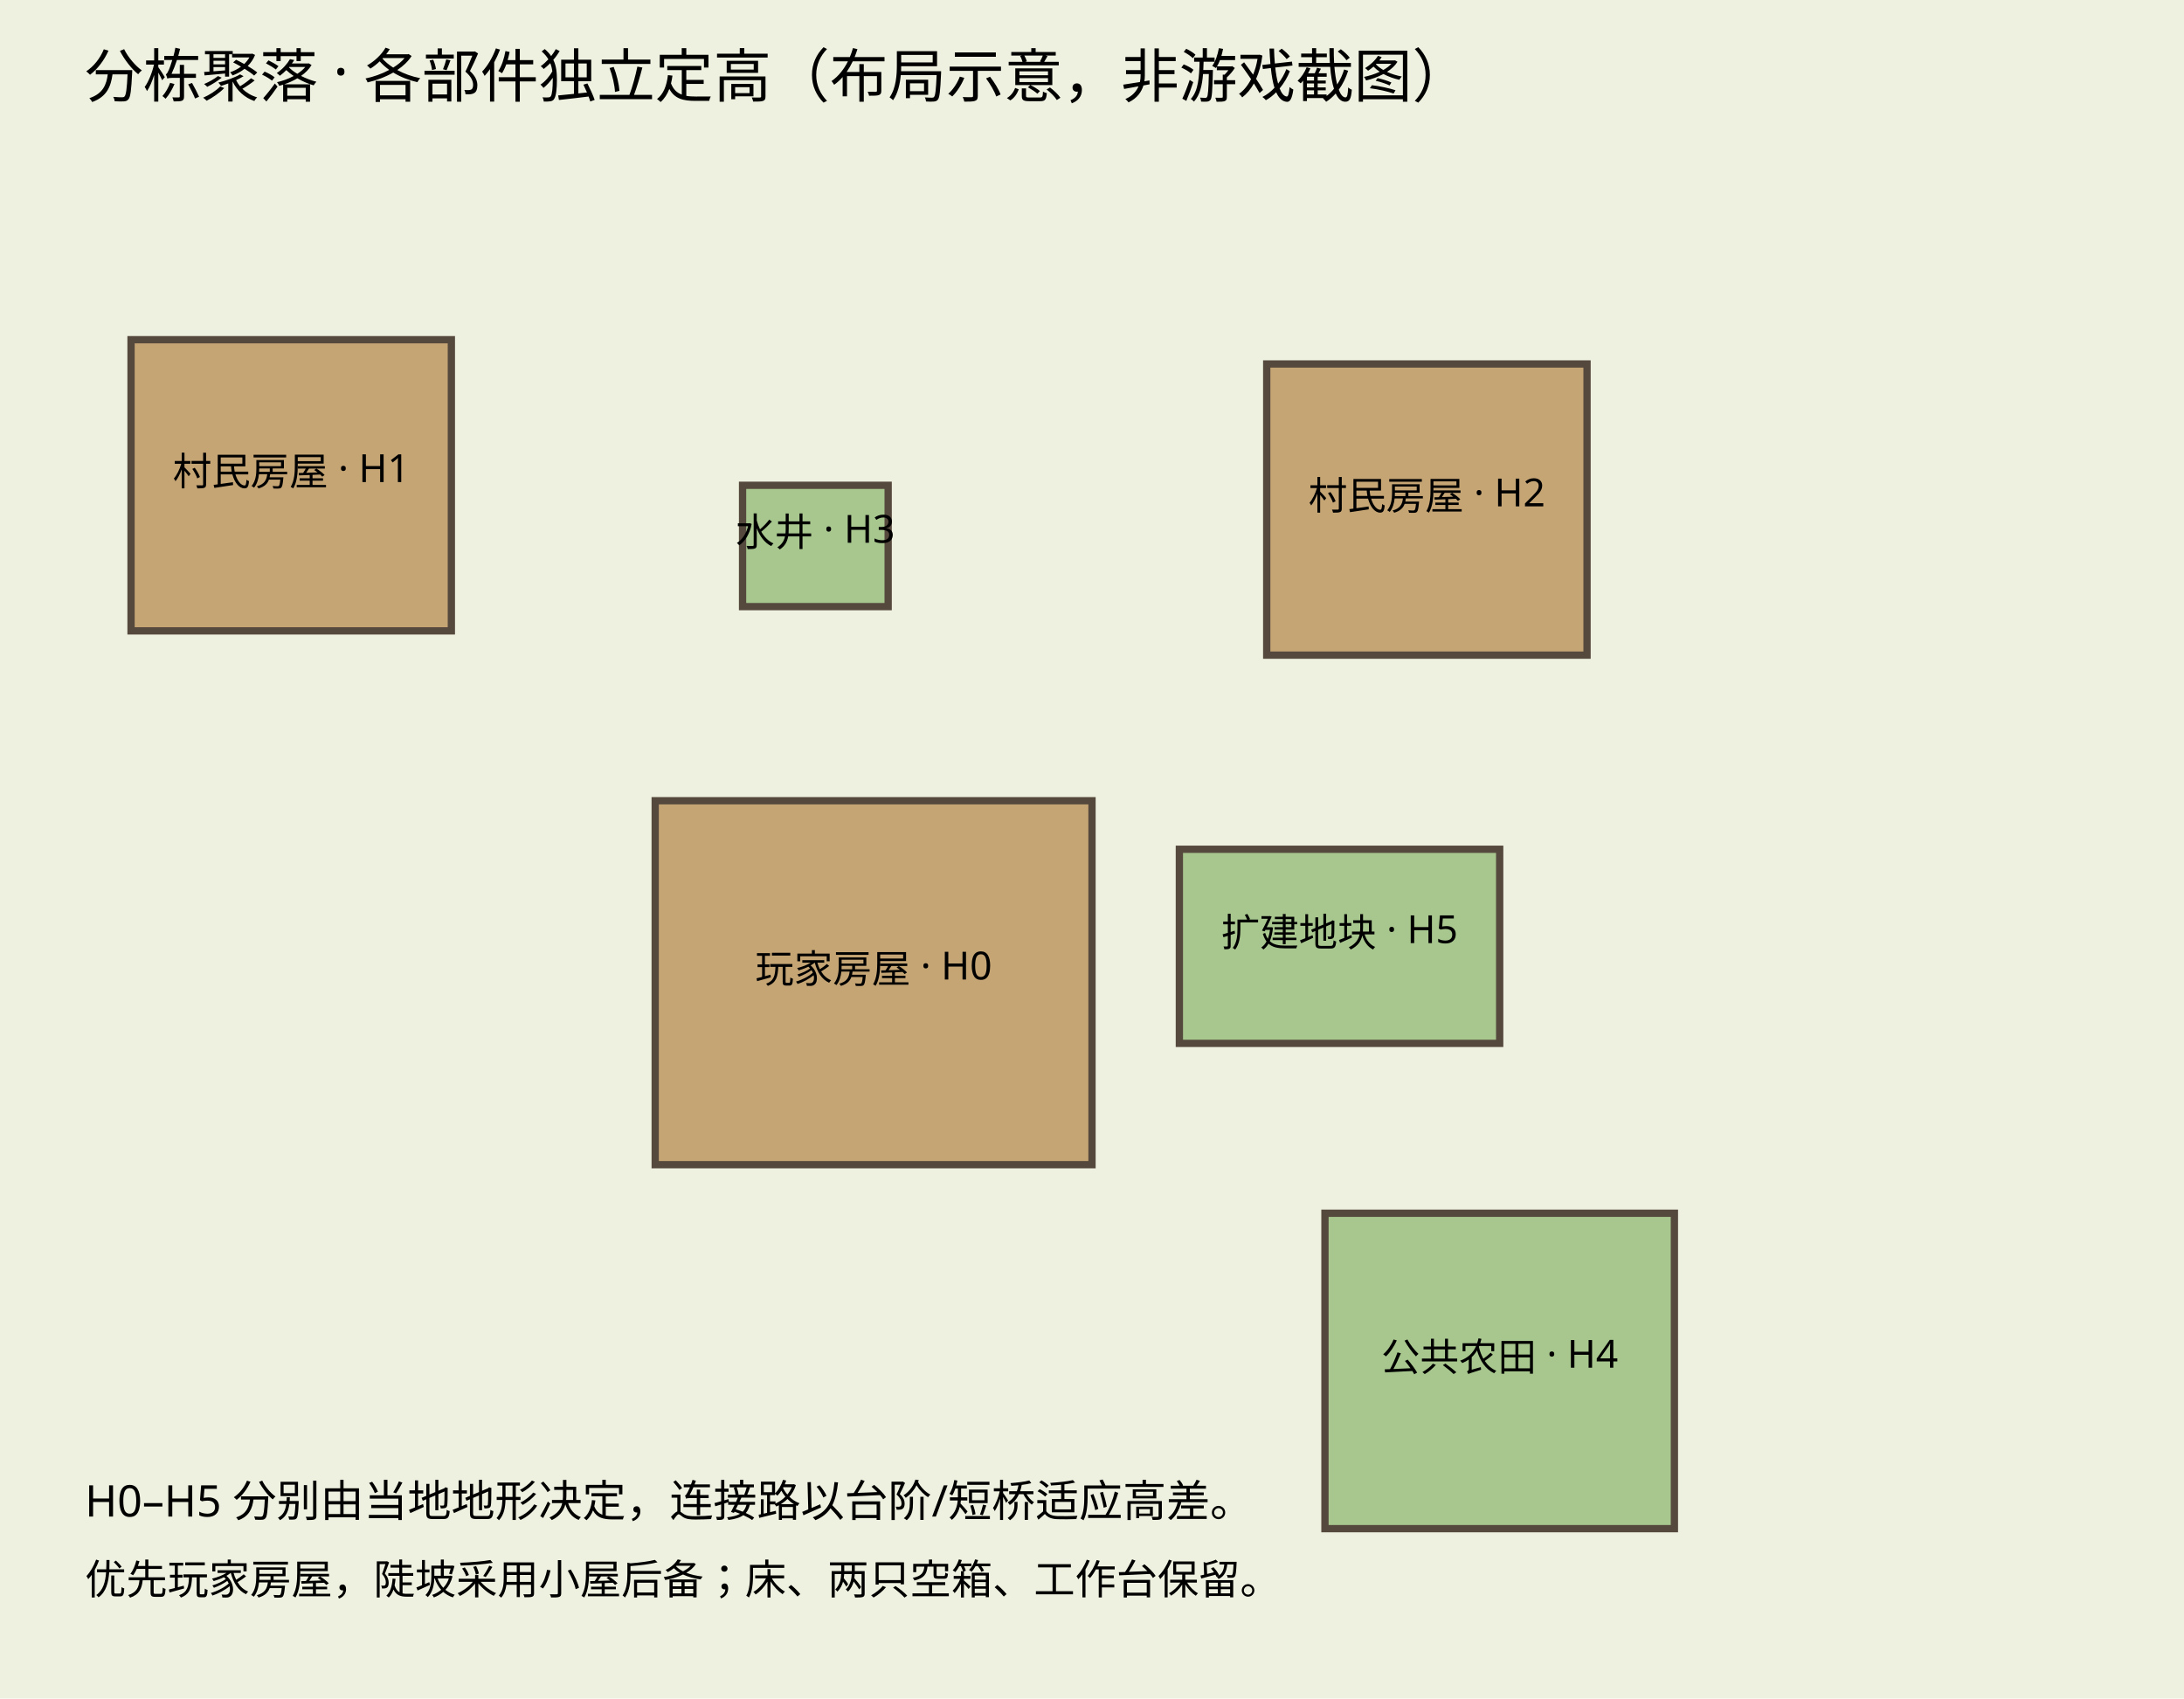
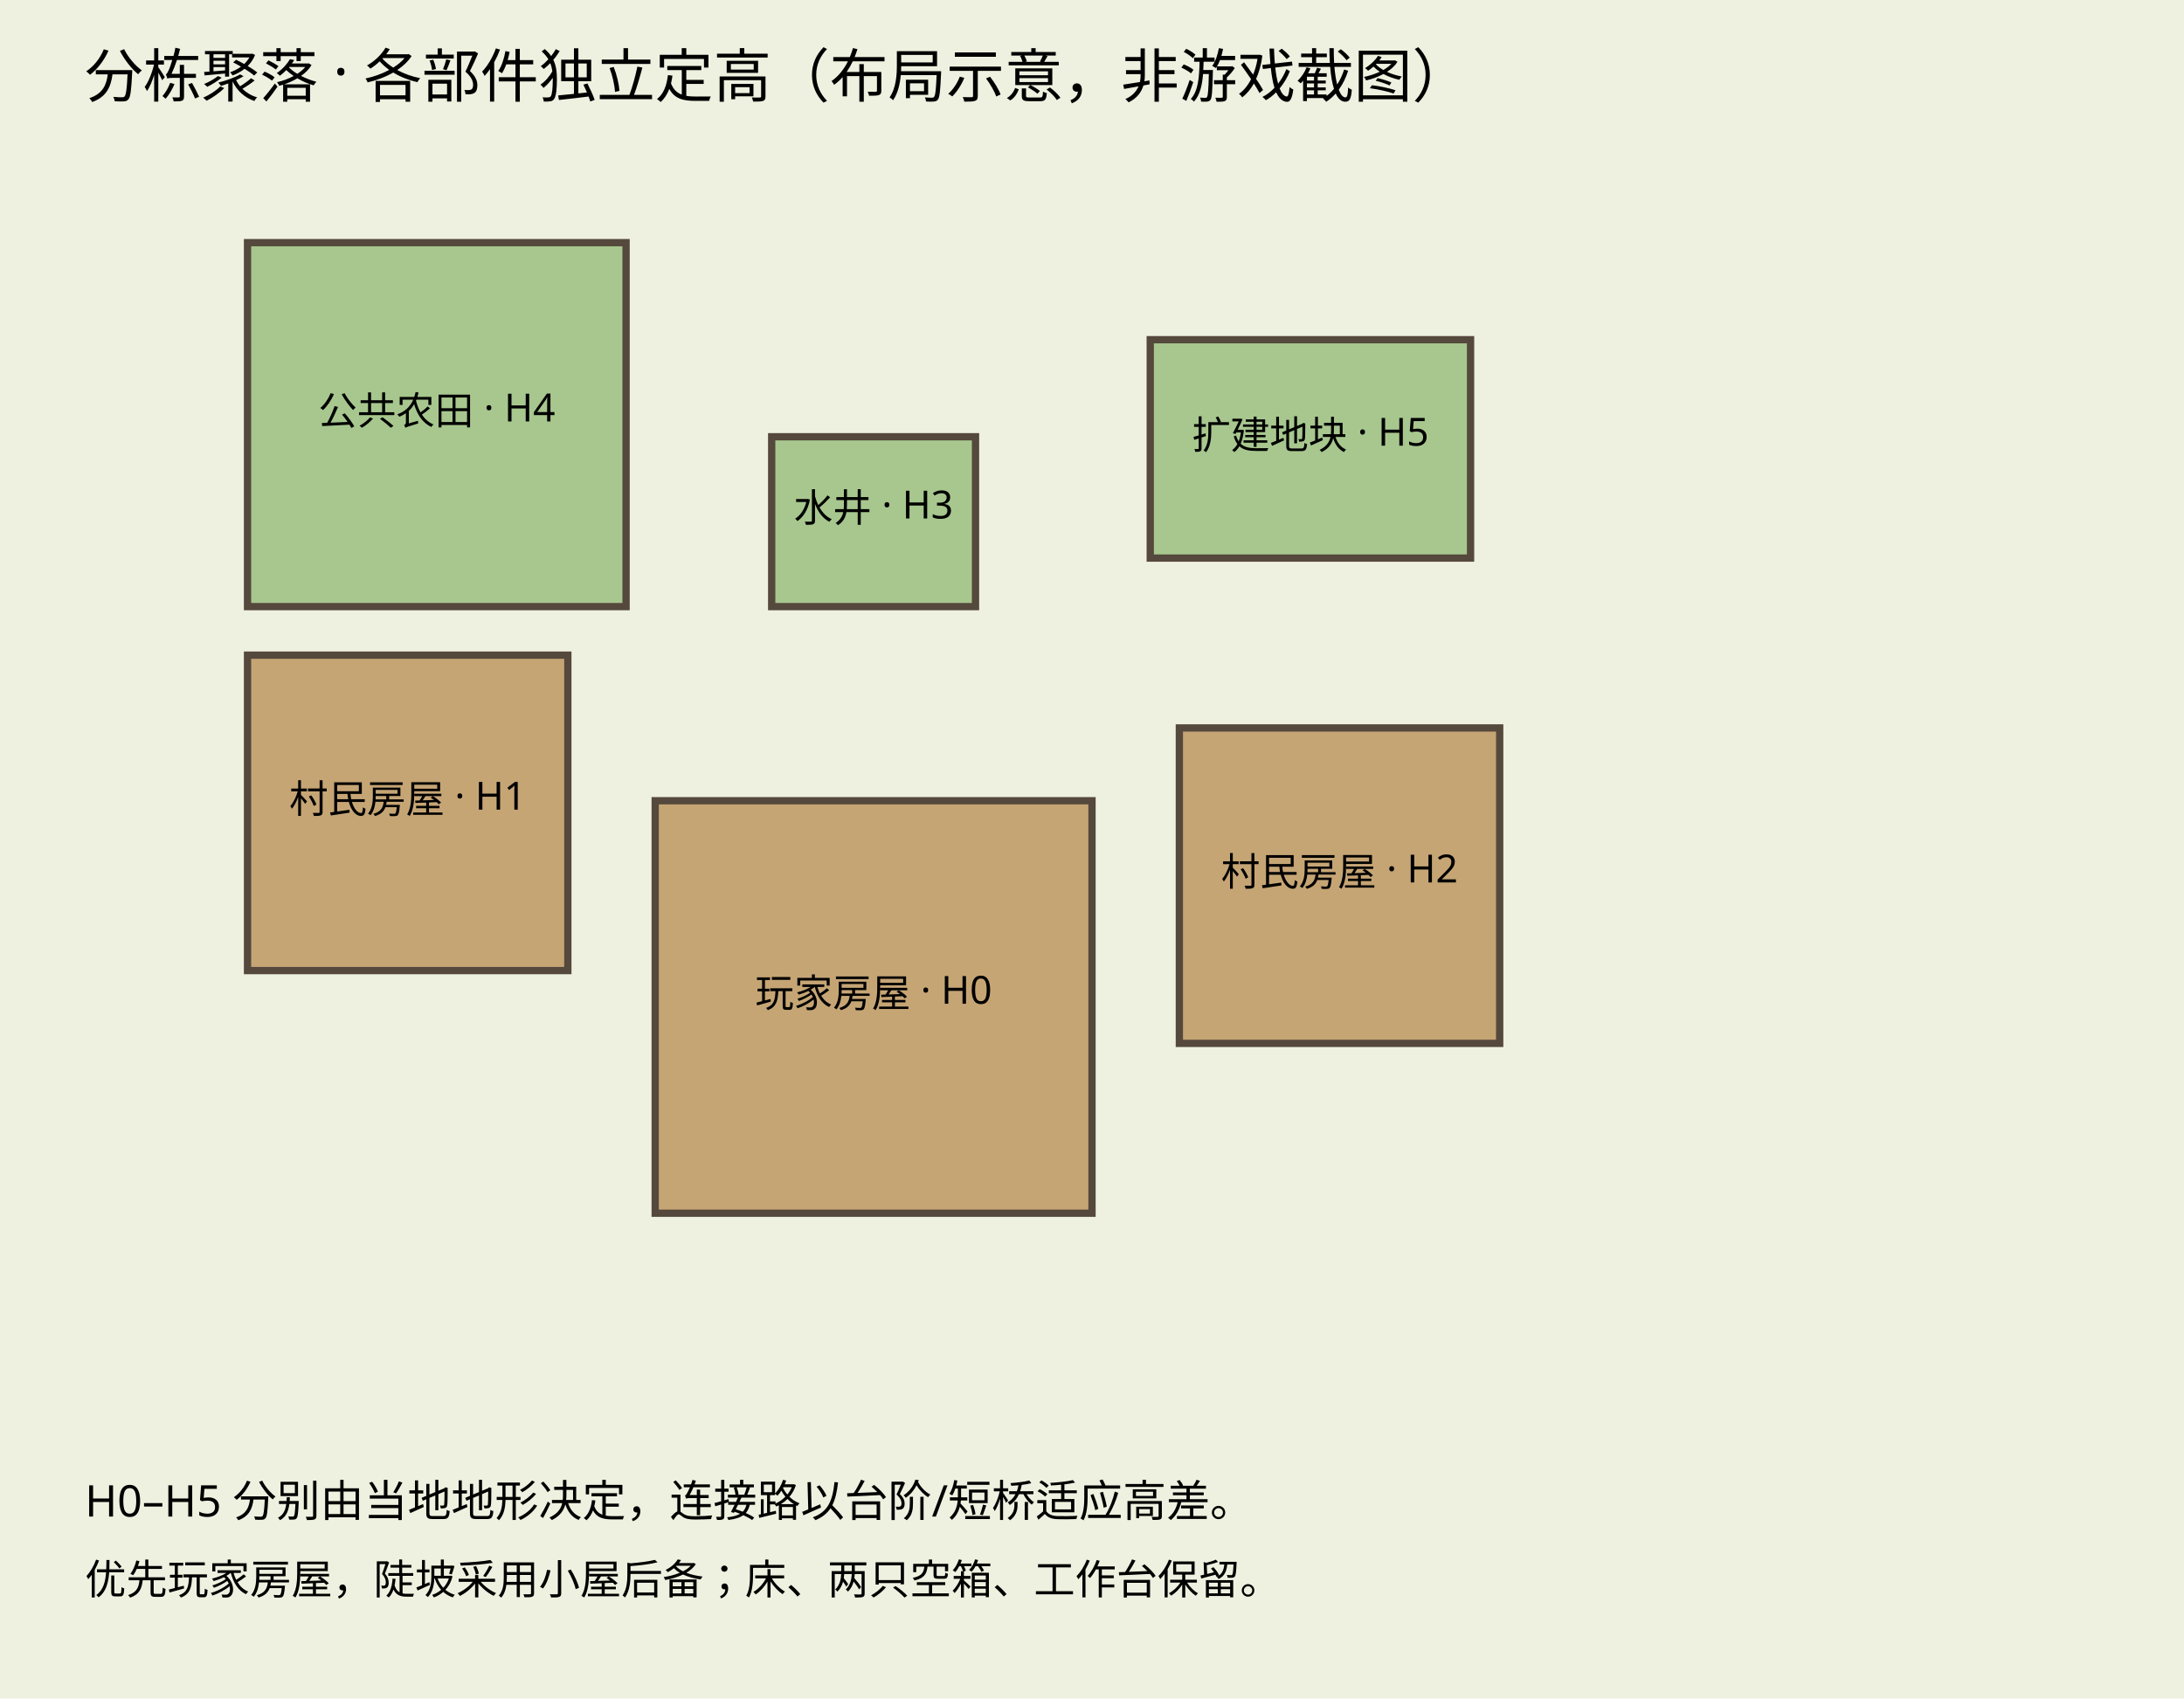
<svg xmlns="http://www.w3.org/2000/svg" width="900" height="700" viewBox="0 0 900 700">
  <rect width="900" height="700" fill="#eef1df" />
  <text x="35" y="40" font-size="24" font-family="Microsoft YaHei">分栋聚落 · 各部件独立定高（布局示意，非游戏截图）</text>
-   <rect x="270" y="330" width="180" height="150" fill="#c6a575" stroke="#55483c" stroke-width="3" />
-   <text x="360" y="405" text-anchor="middle" font-size="16" font-family="Microsoft YaHei">玩家房屋 · H0</text>
-   <rect x="54" y="140" width="132" height="120" fill="#c6a575" stroke="#55483c" stroke-width="3" />
-   <text x="120" y="200" text-anchor="middle" font-size="16" font-family="Microsoft YaHei">村民房屋 · H1</text>
-   <rect x="522" y="150" width="132" height="120" fill="#c6a575" stroke="#55483c" stroke-width="3" />
-   <text x="588" y="210" text-anchor="middle" font-size="16" font-family="Microsoft YaHei">村民房屋 · H2</text>
-   <rect x="306" y="200" width="60" height="50" fill="#a7c78e" stroke="#55483c" stroke-width="3" />
-   <text x="336" y="225" text-anchor="middle" font-size="16" font-family="Microsoft YaHei">水井 · H3</text>
-   <rect x="546" y="500" width="144" height="130" fill="#a7c78e" stroke="#55483c" stroke-width="3" />
-   <text x="618" y="565" text-anchor="middle" font-size="16" font-family="Microsoft YaHei">公共农田 · H4</text>
-   <rect x="486" y="350" width="132" height="80" fill="#a7c78e" stroke="#55483c" stroke-width="3" />
-   <text x="552" y="390" text-anchor="middle" font-size="16" font-family="Microsoft YaHei">扩建地块 · H5</text>
+   <rect x="270" y="330" width="180" height="170" fill="#c6a575" stroke="#55483c" stroke-width="3" />
+   <text x="360" y="415" text-anchor="middle" font-size="16" font-family="Microsoft YaHei">玩家房屋 · H0</text>
+   <rect x="102" y="270" width="132" height="130" fill="#c6a575" stroke="#55483c" stroke-width="3" />
+   <text x="168" y="335" text-anchor="middle" font-size="16" font-family="Microsoft YaHei">村民房屋 · H1</text>
+   <rect x="486" y="300" width="132" height="130" fill="#c6a575" stroke="#55483c" stroke-width="3" />
+   <text x="552" y="365" text-anchor="middle" font-size="16" font-family="Microsoft YaHei">村民房屋 · H2</text>
+   <rect x="318" y="180" width="84" height="70" fill="#a7c78e" stroke="#55483c" stroke-width="3" />
+   <text x="360" y="215" text-anchor="middle" font-size="16" font-family="Microsoft YaHei">水井 · H3</text>
+   <rect x="102" y="100" width="156" height="150" fill="#a7c78e" stroke="#55483c" stroke-width="3" />
+   <text x="180" y="175" text-anchor="middle" font-size="16" font-family="Microsoft YaHei">公共农田 · H4</text>
+   <rect x="474" y="140" width="132" height="90" fill="#a7c78e" stroke="#55483c" stroke-width="3" />
+   <text x="540" y="185" text-anchor="middle" font-size="16" font-family="Microsoft YaHei">扩建地块 · H5</text>
  <text x="35" y="625" font-size="18" font-family="Microsoft YaHei">H0–H5 分别由当地地形决定，连接路以台阶/短桥适应高差。</text>
  <text x="35" y="657" font-size="17" font-family="Microsoft YaHei">优先玩家房屋，陡坡采用小屋后备；床、两只空箱、工作台保留。</text>
</svg>
